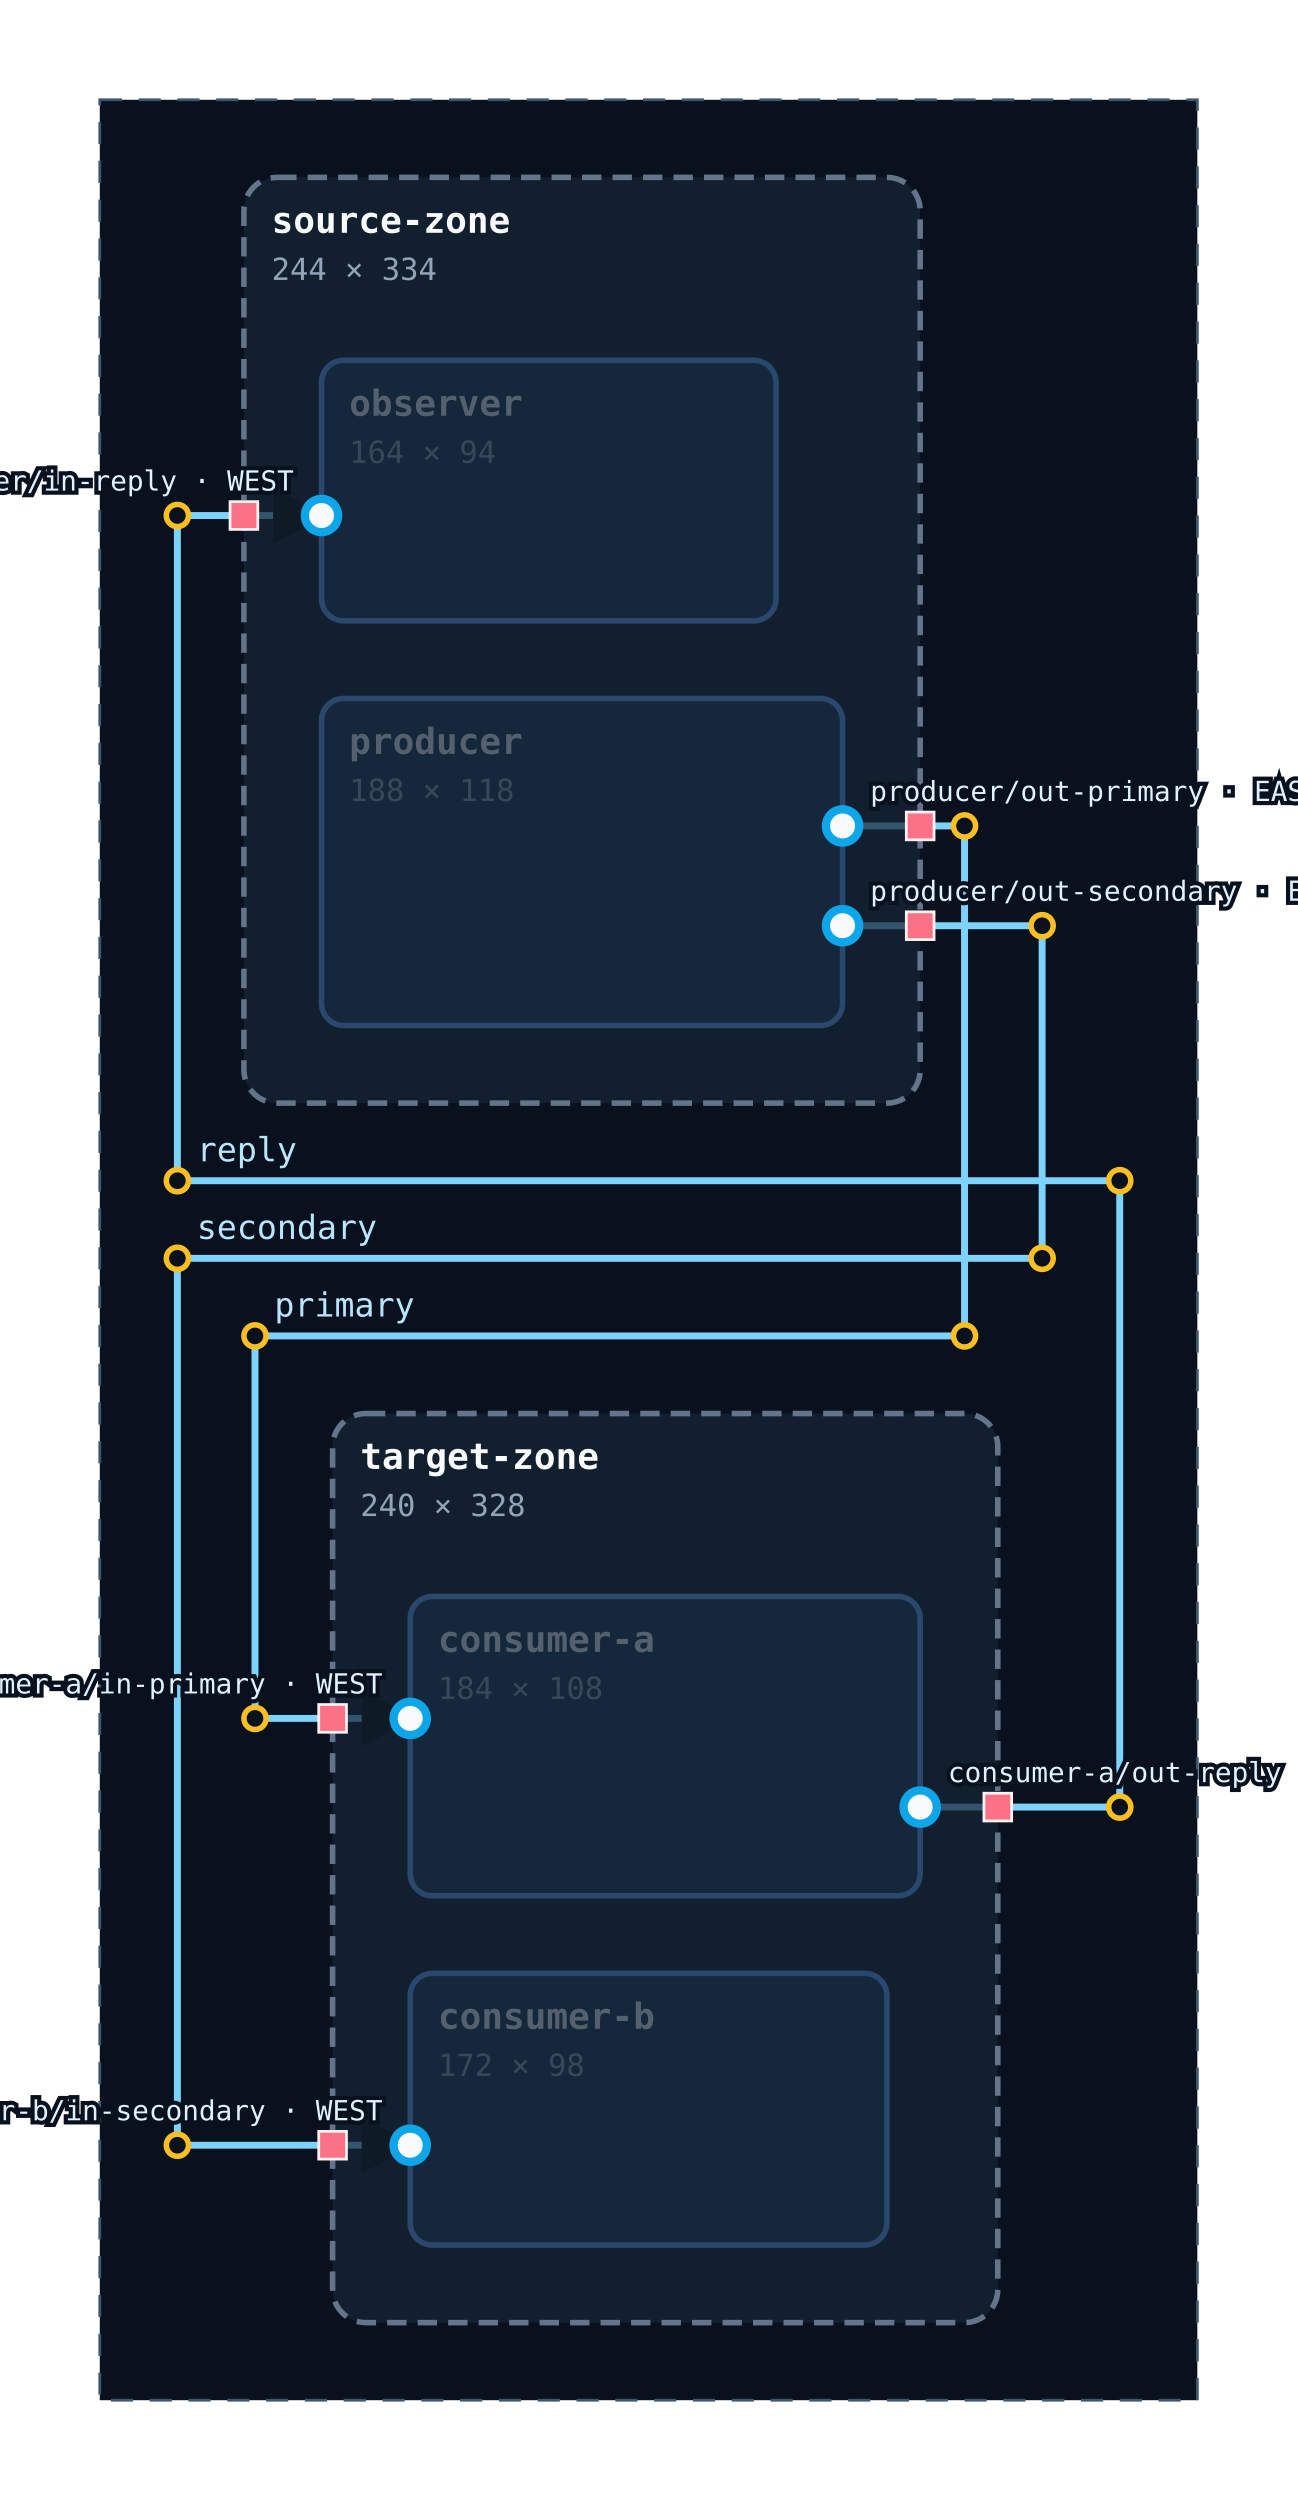
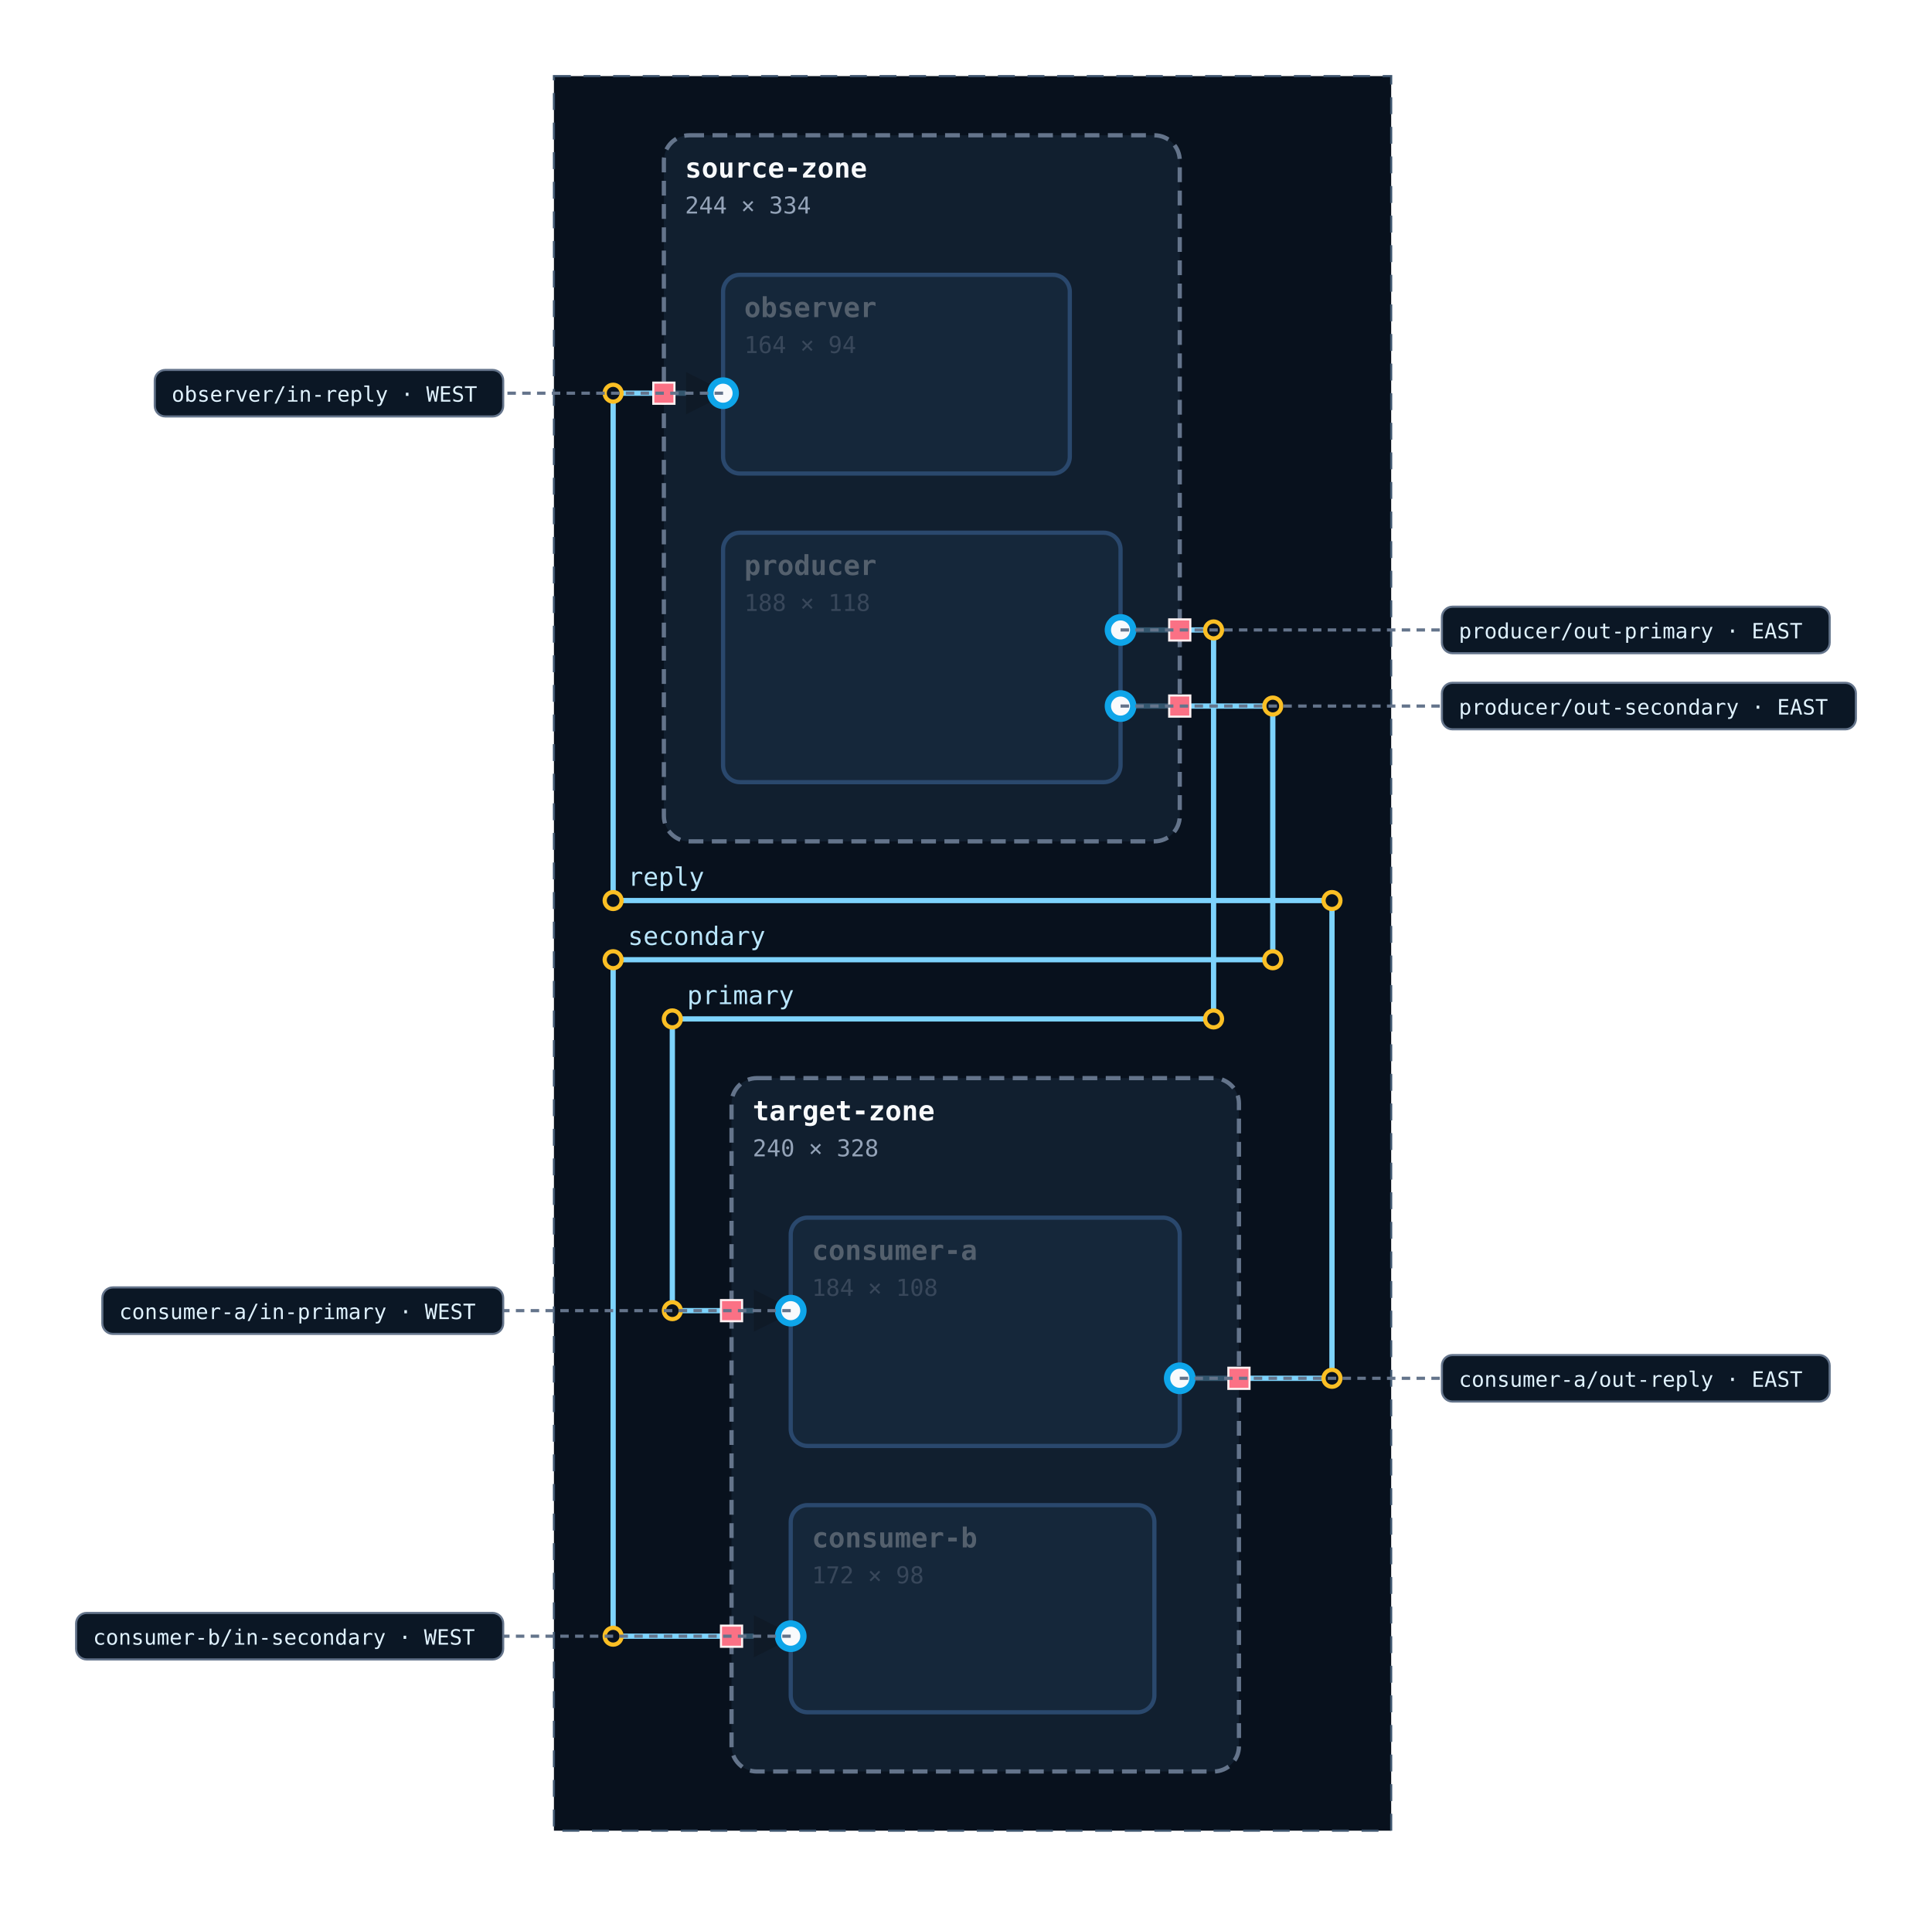
- <svg xmlns="http://www.w3.org/2000/svg" role="img" aria-label="Fixed · DOWN" data-direction="DOWN" viewBox="-36 -36 468 902">
+ <svg xmlns="http://www.w3.org/2000/svg" role="img" aria-label="Fixed · DOWN" data-direction="DOWN" viewBox="-262 -36 913.8 902">
  <defs>
    <marker id="arrow" markerWidth="8" markerHeight="8" refX="7" refY="4" orient="auto" markerUnits="strokeWidth">
      <path d="M0,0 L8,4 L0,8 Z" />
    </marker>
-     <style>.bounds{fill:#08111d;stroke:#3f566f;stroke-dasharray:8 6;stroke-width:1}.edge polyline{fill:none;stroke:#7dd3fc;stroke-width:2.5;stroke-linejoin:round;stroke-linecap:round}.edge text{fill:#bae6fd;font:12px ui-monospace,monospace;paint-order:stroke;stroke:#08111d;stroke-width:4}.bend{fill:#08111d;stroke:#fbbf24;stroke-width:2}.gateway{fill:#fb7185;stroke:#fff1f2;stroke-width:1}.node rect{stroke-width:2}.node.compound rect{fill:#162536;fill-opacity:.72;stroke:#64748b;stroke-dasharray:7 4}.node.leaf rect{fill:#172f46;stroke:#60a5fa}.node-id{fill:#f8fafc;font:600 13px ui-monospace,monospace}.node-size{fill:#94a3b8;font:11px ui-monospace,monospace}.port circle{fill:#f8fafc;stroke:#0ea5e9;stroke-width:3}.port text{fill:#e0f2fe;font:10px ui-monospace,monospace;paint-order:stroke;stroke:#08111d;stroke-width:3}</style>
+     <style>.bounds{fill:#08111d;stroke:#3f566f;stroke-dasharray:8 6;stroke-width:1}.edge polyline{fill:none;stroke:#7dd3fc;stroke-width:2.5;stroke-linejoin:round;stroke-linecap:round}.edge text{fill:#bae6fd;font:12px ui-monospace,monospace;paint-order:stroke;stroke:#08111d;stroke-width:4}.bend{fill:#08111d;stroke:#fbbf24;stroke-width:2}.gateway{fill:#fb7185;stroke:#fff1f2;stroke-width:1}.node rect{stroke-width:2}.node.compound rect{fill:#162536;fill-opacity:.72;stroke:#64748b;stroke-dasharray:7 4}.node.leaf rect{fill:#172f46;stroke:#60a5fa}.node-id{fill:#f8fafc;font:600 13px ui-monospace,monospace}.node-size{fill:#94a3b8;font:11px ui-monospace,monospace}.port circle{fill:#f8fafc;stroke:#0ea5e9;stroke-width:3}.port-label-leader{stroke:#64748b;stroke-width:1.5;stroke-dasharray:4 3}.port-label-box{fill:#0b1725;stroke:#64748b;stroke-width:1}.port-label-text{fill:#e0f2fe;font:10px ui-monospace,monospace}</style>
  </defs>
  <rect class="bounds" data-kind="layout-bounds" x="0" y="0" width="396" height="830" />
  <g data-layer="edges">
    <g class="edge" data-edge-id="primary">
      <polyline points="268,262 312,262 312,446 56,446 56,584 112,584" marker-end="url(#arrow)" />
      <circle class="bend" data-edge-id="primary" data-bend-index="0" cx="312" cy="262" r="4" />
      <circle class="bend" data-edge-id="primary" data-bend-index="1" cx="312" cy="446" r="4" />
      <circle class="bend" data-edge-id="primary" data-bend-index="2" cx="56" cy="446" r="4" />
      <circle class="bend" data-edge-id="primary" data-bend-index="3" cx="56" cy="584" r="4" />
      <text x="63" y="439">primary</text>
    </g>
    <g class="edge" data-edge-id="reply">
      <polyline points="296,616 368,616 368,390 28,390 28,150 80,150" marker-end="url(#arrow)" />
      <circle class="bend" data-edge-id="reply" data-bend-index="0" cx="368" cy="616" r="4" />
      <circle class="bend" data-edge-id="reply" data-bend-index="1" cx="368" cy="390" r="4" />
      <circle class="bend" data-edge-id="reply" data-bend-index="2" cx="28" cy="390" r="4" />
      <circle class="bend" data-edge-id="reply" data-bend-index="3" cx="28" cy="150" r="4" />
      <text x="35" y="383">reply</text>
    </g>
    <g class="edge" data-edge-id="secondary">
      <polyline points="268,298 340,298 340,418 28,418 28,738 112,738" marker-end="url(#arrow)" />
      <circle class="bend" data-edge-id="secondary" data-bend-index="0" cx="340" cy="298" r="4" />
      <circle class="bend" data-edge-id="secondary" data-bend-index="1" cx="340" cy="418" r="4" />
      <circle class="bend" data-edge-id="secondary" data-bend-index="2" cx="28" cy="418" r="4" />
      <circle class="bend" data-edge-id="secondary" data-bend-index="3" cx="28" cy="738" r="4" />
      <text x="35" y="411">secondary</text>
    </g>
  </g>
  <g data-layer="nodes">
    <g class="node leaf" data-node-id="consumer-a" data-parent-id="target-zone">
      <rect x="112" y="540" width="184" height="108" rx="8" />
      <text class="node-id" x="122" y="560">consumer-a</text>
      <text class="node-size" x="122" y="577">184 × 108</text>
    </g>
    <g class="node leaf" data-node-id="consumer-b" data-parent-id="target-zone">
      <rect x="112" y="676" width="172" height="98" rx="8" />
      <text class="node-id" x="122" y="696">consumer-b</text>
      <text class="node-size" x="122" y="713">172 × 98</text>
    </g>
    <g class="node leaf" data-node-id="observer" data-parent-id="source-zone">
      <rect x="80" y="94" width="164" height="94" rx="8" />
      <text class="node-id" x="90" y="114">observer</text>
      <text class="node-size" x="90" y="131">164 × 94</text>
    </g>
    <g class="node leaf" data-node-id="producer" data-parent-id="source-zone">
      <rect x="80" y="216" width="188" height="118" rx="8" />
      <text class="node-id" x="90" y="236">producer</text>
      <text class="node-size" x="90" y="253">188 × 118</text>
    </g>
    <g class="node compound" data-node-id="source-zone">
      <rect x="52" y="28" width="244" height="334" rx="12" />
      <text class="node-id" x="62" y="48">source-zone</text>
      <text class="node-size" x="62" y="65">244 × 334</text>
    </g>
    <g class="node compound" data-node-id="target-zone">
      <rect x="84" y="474" width="240" height="328" rx="12" />
      <text class="node-id" x="94" y="494">target-zone</text>
      <text class="node-size" x="94" y="511">240 × 328</text>
    </g>
  </g>
  <g data-layer="gateways">
    <rect class="gateway" data-edge-id="primary" data-node-id="source-zone" x="291" y="257" width="10" height="10" />
    <rect class="gateway" data-edge-id="primary" data-node-id="target-zone" x="79" y="579" width="10" height="10" />
    <rect class="gateway" data-edge-id="reply" data-node-id="target-zone" x="319" y="611" width="10" height="10" />
    <rect class="gateway" data-edge-id="reply" data-node-id="source-zone" x="47" y="145" width="10" height="10" />
    <rect class="gateway" data-edge-id="secondary" data-node-id="source-zone" x="291" y="293" width="10" height="10" />
    <rect class="gateway" data-edge-id="secondary" data-node-id="target-zone" x="79" y="733" width="10" height="10" />
  </g>
  <g data-layer="ports">
    <g class="port" data-port-id="consumer-a/in-primary" data-side="WEST">
      <circle cx="112" cy="584" r="6" />
-       <text x="102" y="575" text-anchor="end">consumer-a/in-primary · WEST</text>
    </g>
    <g class="port" data-port-id="consumer-a/out-reply" data-side="EAST">
      <circle cx="296" cy="616" r="6" />
-       <text x="306" y="607" text-anchor="start">consumer-a/out-reply · EAST</text>
    </g>
    <g class="port" data-port-id="consumer-b/in-secondary" data-side="WEST">
      <circle cx="112" cy="738" r="6" />
-       <text x="102" y="729" text-anchor="end">consumer-b/in-secondary · WEST</text>
    </g>
    <g class="port" data-port-id="observer/in-reply" data-side="WEST">
      <circle cx="80" cy="150" r="6" />
-       <text x="70" y="141" text-anchor="end">observer/in-reply · WEST</text>
    </g>
    <g class="port" data-port-id="producer/out-primary" data-side="EAST">
      <circle cx="268" cy="262" r="6" />
-       <text x="278" y="253" text-anchor="start">producer/out-primary · EAST</text>
    </g>
    <g class="port" data-port-id="producer/out-secondary" data-side="EAST">
      <circle cx="268" cy="298" r="6" />
-       <text x="278" y="289" text-anchor="start">producer/out-secondary · EAST</text>
+     </g>
+     <g class="port-label" data-kind="port-label" data-label-port-id="observer/in-reply" data-side="WEST" data-label-x="-188.8" data-label-y="139" data-label-width="164.8" data-label-height="22">
+       <line class="port-label-leader" x1="80" y1="150" x2="-24" y2="150" />
+       <rect class="port-label-box" x="-188.8" y="139" width="164.8" height="22" rx="5" />
+       <text class="port-label-text" x="-180.8" y="154">observer/in-reply · WEST</text>
+     </g>
+     <g class="port-label" data-kind="port-label" data-label-port-id="consumer-a/in-primary" data-side="WEST" data-label-x="-213.6" data-label-y="573" data-label-width="189.6" data-label-height="22">
+       <line class="port-label-leader" x1="112" y1="584" x2="-24" y2="584" />
+       <rect class="port-label-box" x="-213.6" y="573" width="189.6" height="22" rx="5" />
+       <text class="port-label-text" x="-205.6" y="588">consumer-a/in-primary · WEST</text>
+     </g>
+     <g class="port-label" data-kind="port-label" data-label-port-id="consumer-b/in-secondary" data-side="WEST" data-label-x="-226" data-label-y="727" data-label-width="202" data-label-height="22">
+       <line class="port-label-leader" x1="112" y1="738" x2="-24" y2="738" />
+       <rect class="port-label-box" x="-226" y="727" width="202" height="22" rx="5" />
+       <text class="port-label-text" x="-218" y="742">consumer-b/in-secondary · WEST</text>
+     </g>
+     <g class="port-label" data-kind="port-label" data-label-port-id="producer/out-primary" data-side="EAST" data-label-x="420" data-label-y="251" data-label-width="183.4" data-label-height="22">
+       <line class="port-label-leader" x1="268" y1="262" x2="420" y2="262" />
+       <rect class="port-label-box" x="420" y="251" width="183.4" height="22" rx="5" />
+       <text class="port-label-text" x="428" y="266">producer/out-primary · EAST</text>
+     </g>
+     <g class="port-label" data-kind="port-label" data-label-port-id="producer/out-secondary" data-side="EAST" data-label-x="420" data-label-y="287" data-label-width="195.8" data-label-height="22">
+       <line class="port-label-leader" x1="268" y1="298" x2="420" y2="298" />
+       <rect class="port-label-box" x="420" y="287" width="195.8" height="22" rx="5" />
+       <text class="port-label-text" x="428" y="302">producer/out-secondary · EAST</text>
+     </g>
+     <g class="port-label" data-kind="port-label" data-label-port-id="consumer-a/out-reply" data-side="EAST" data-label-x="420" data-label-y="605" data-label-width="183.4" data-label-height="22">
+       <line class="port-label-leader" x1="296" y1="616" x2="420" y2="616" />
+       <rect class="port-label-box" x="420" y="605" width="183.4" height="22" rx="5" />
+       <text class="port-label-text" x="428" y="620">consumer-a/out-reply · EAST</text>
    </g>
  </g>
</svg>
